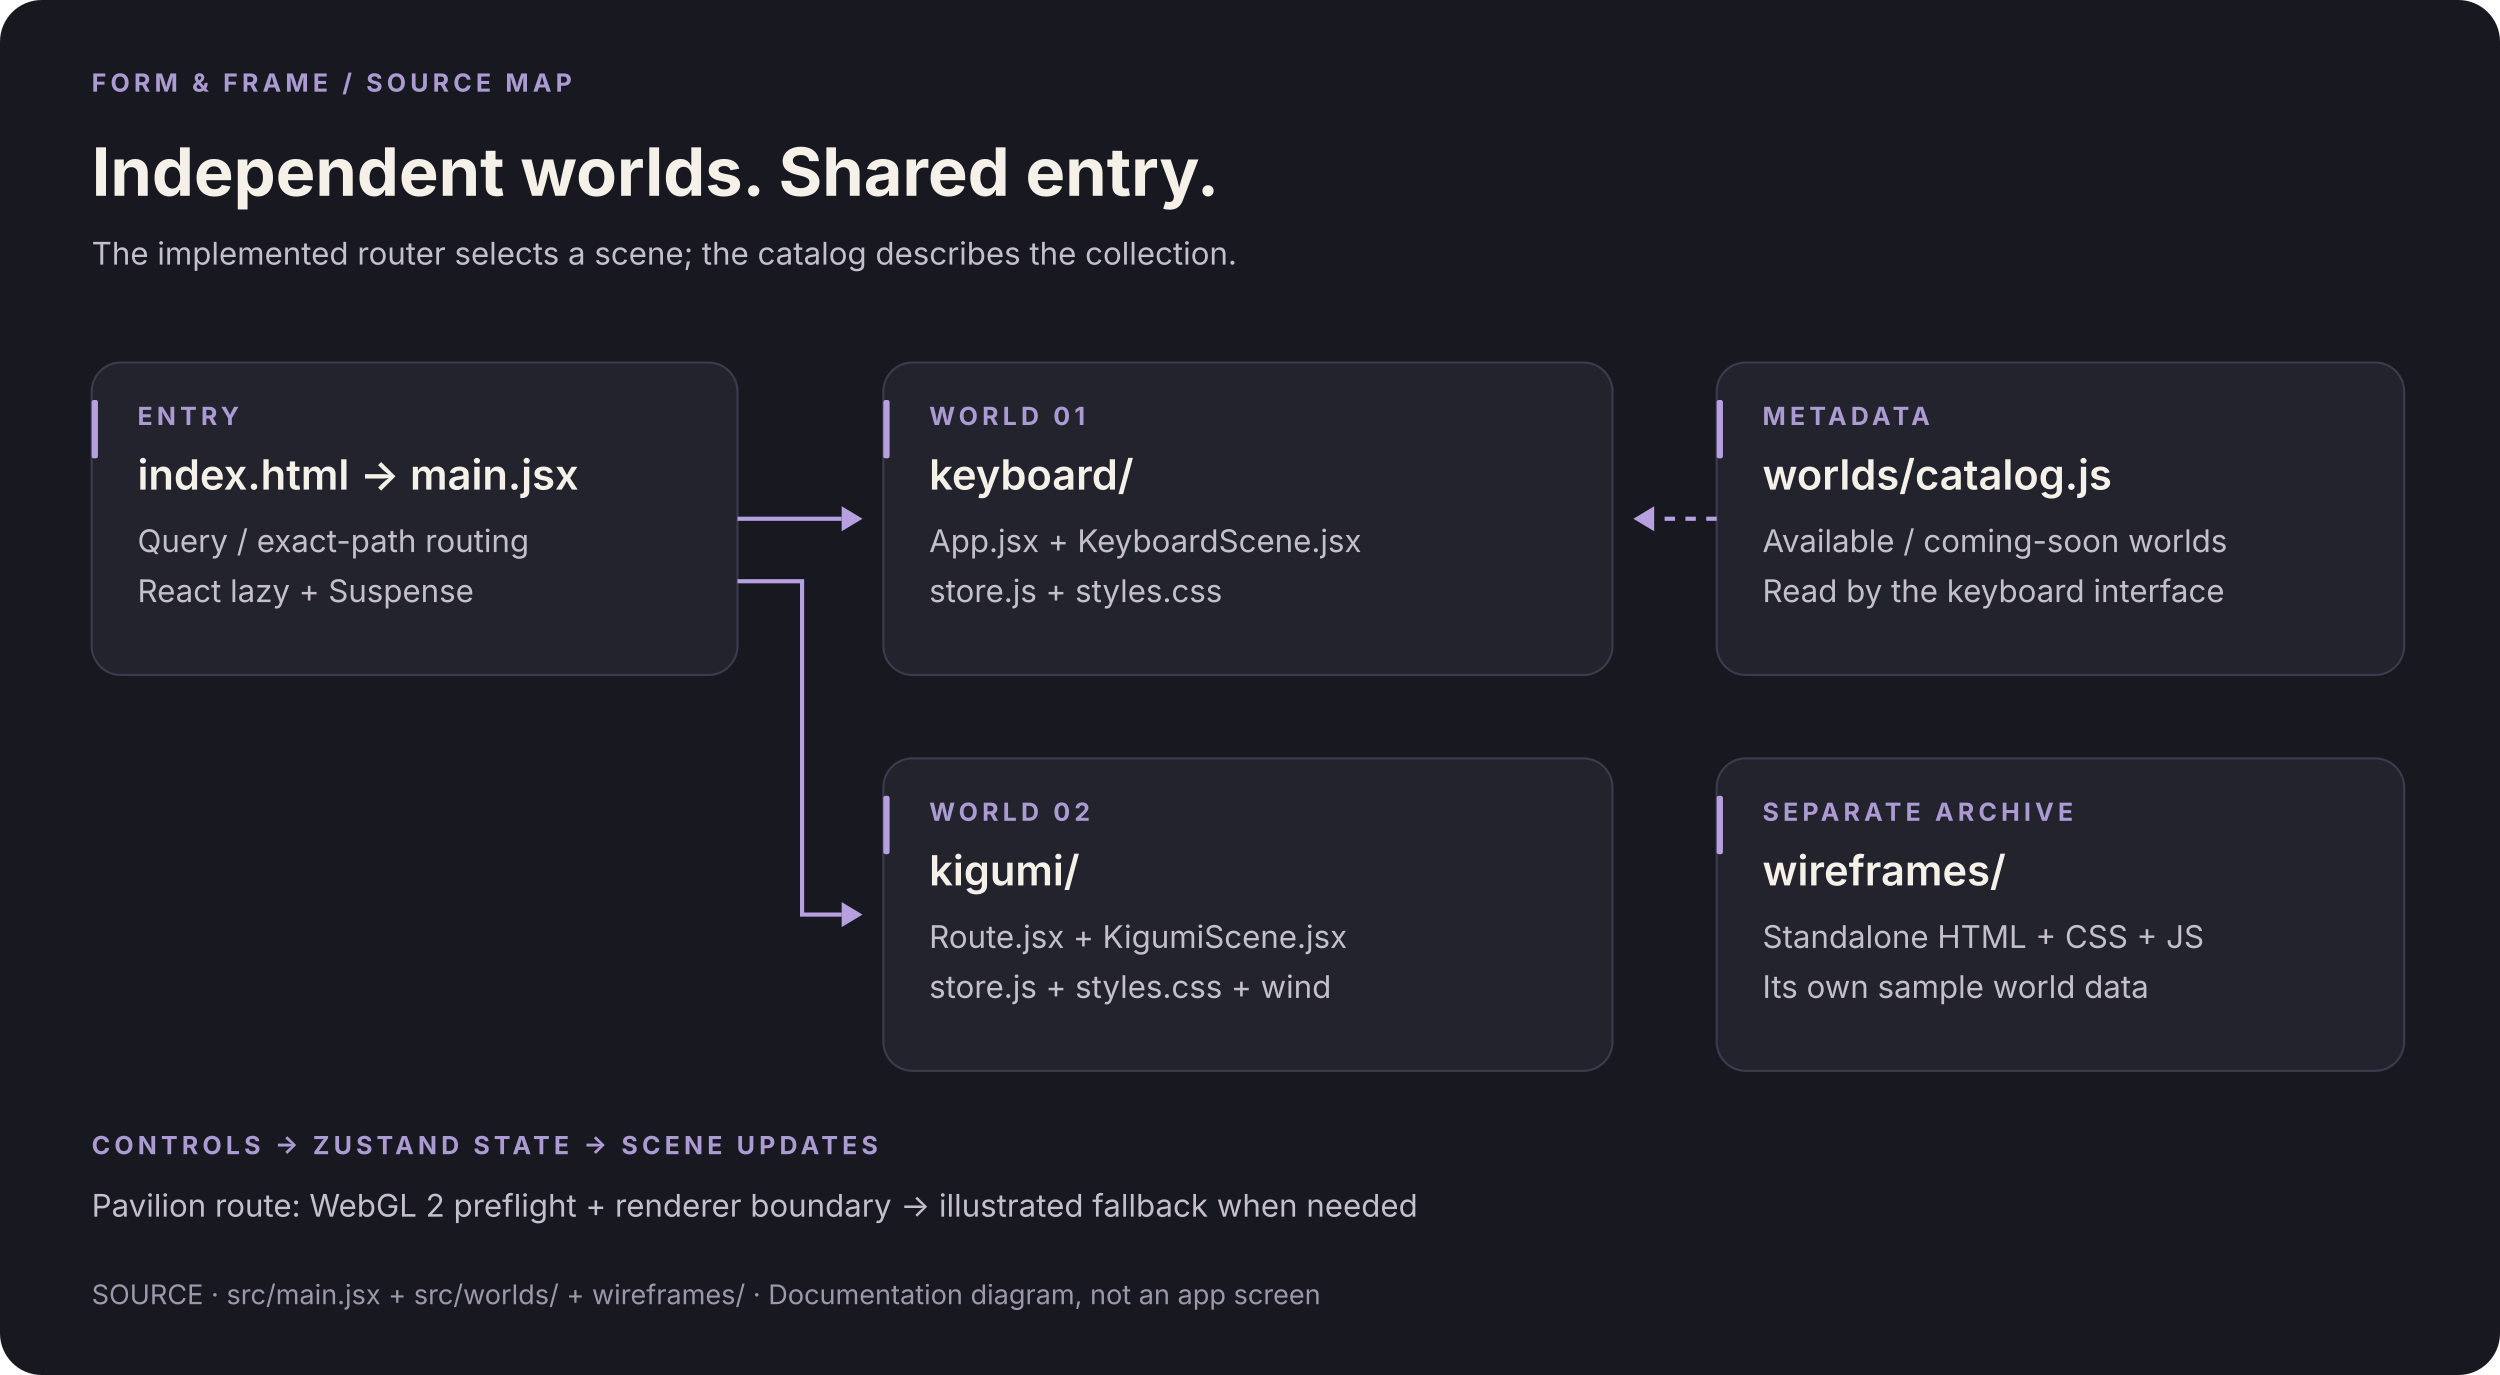
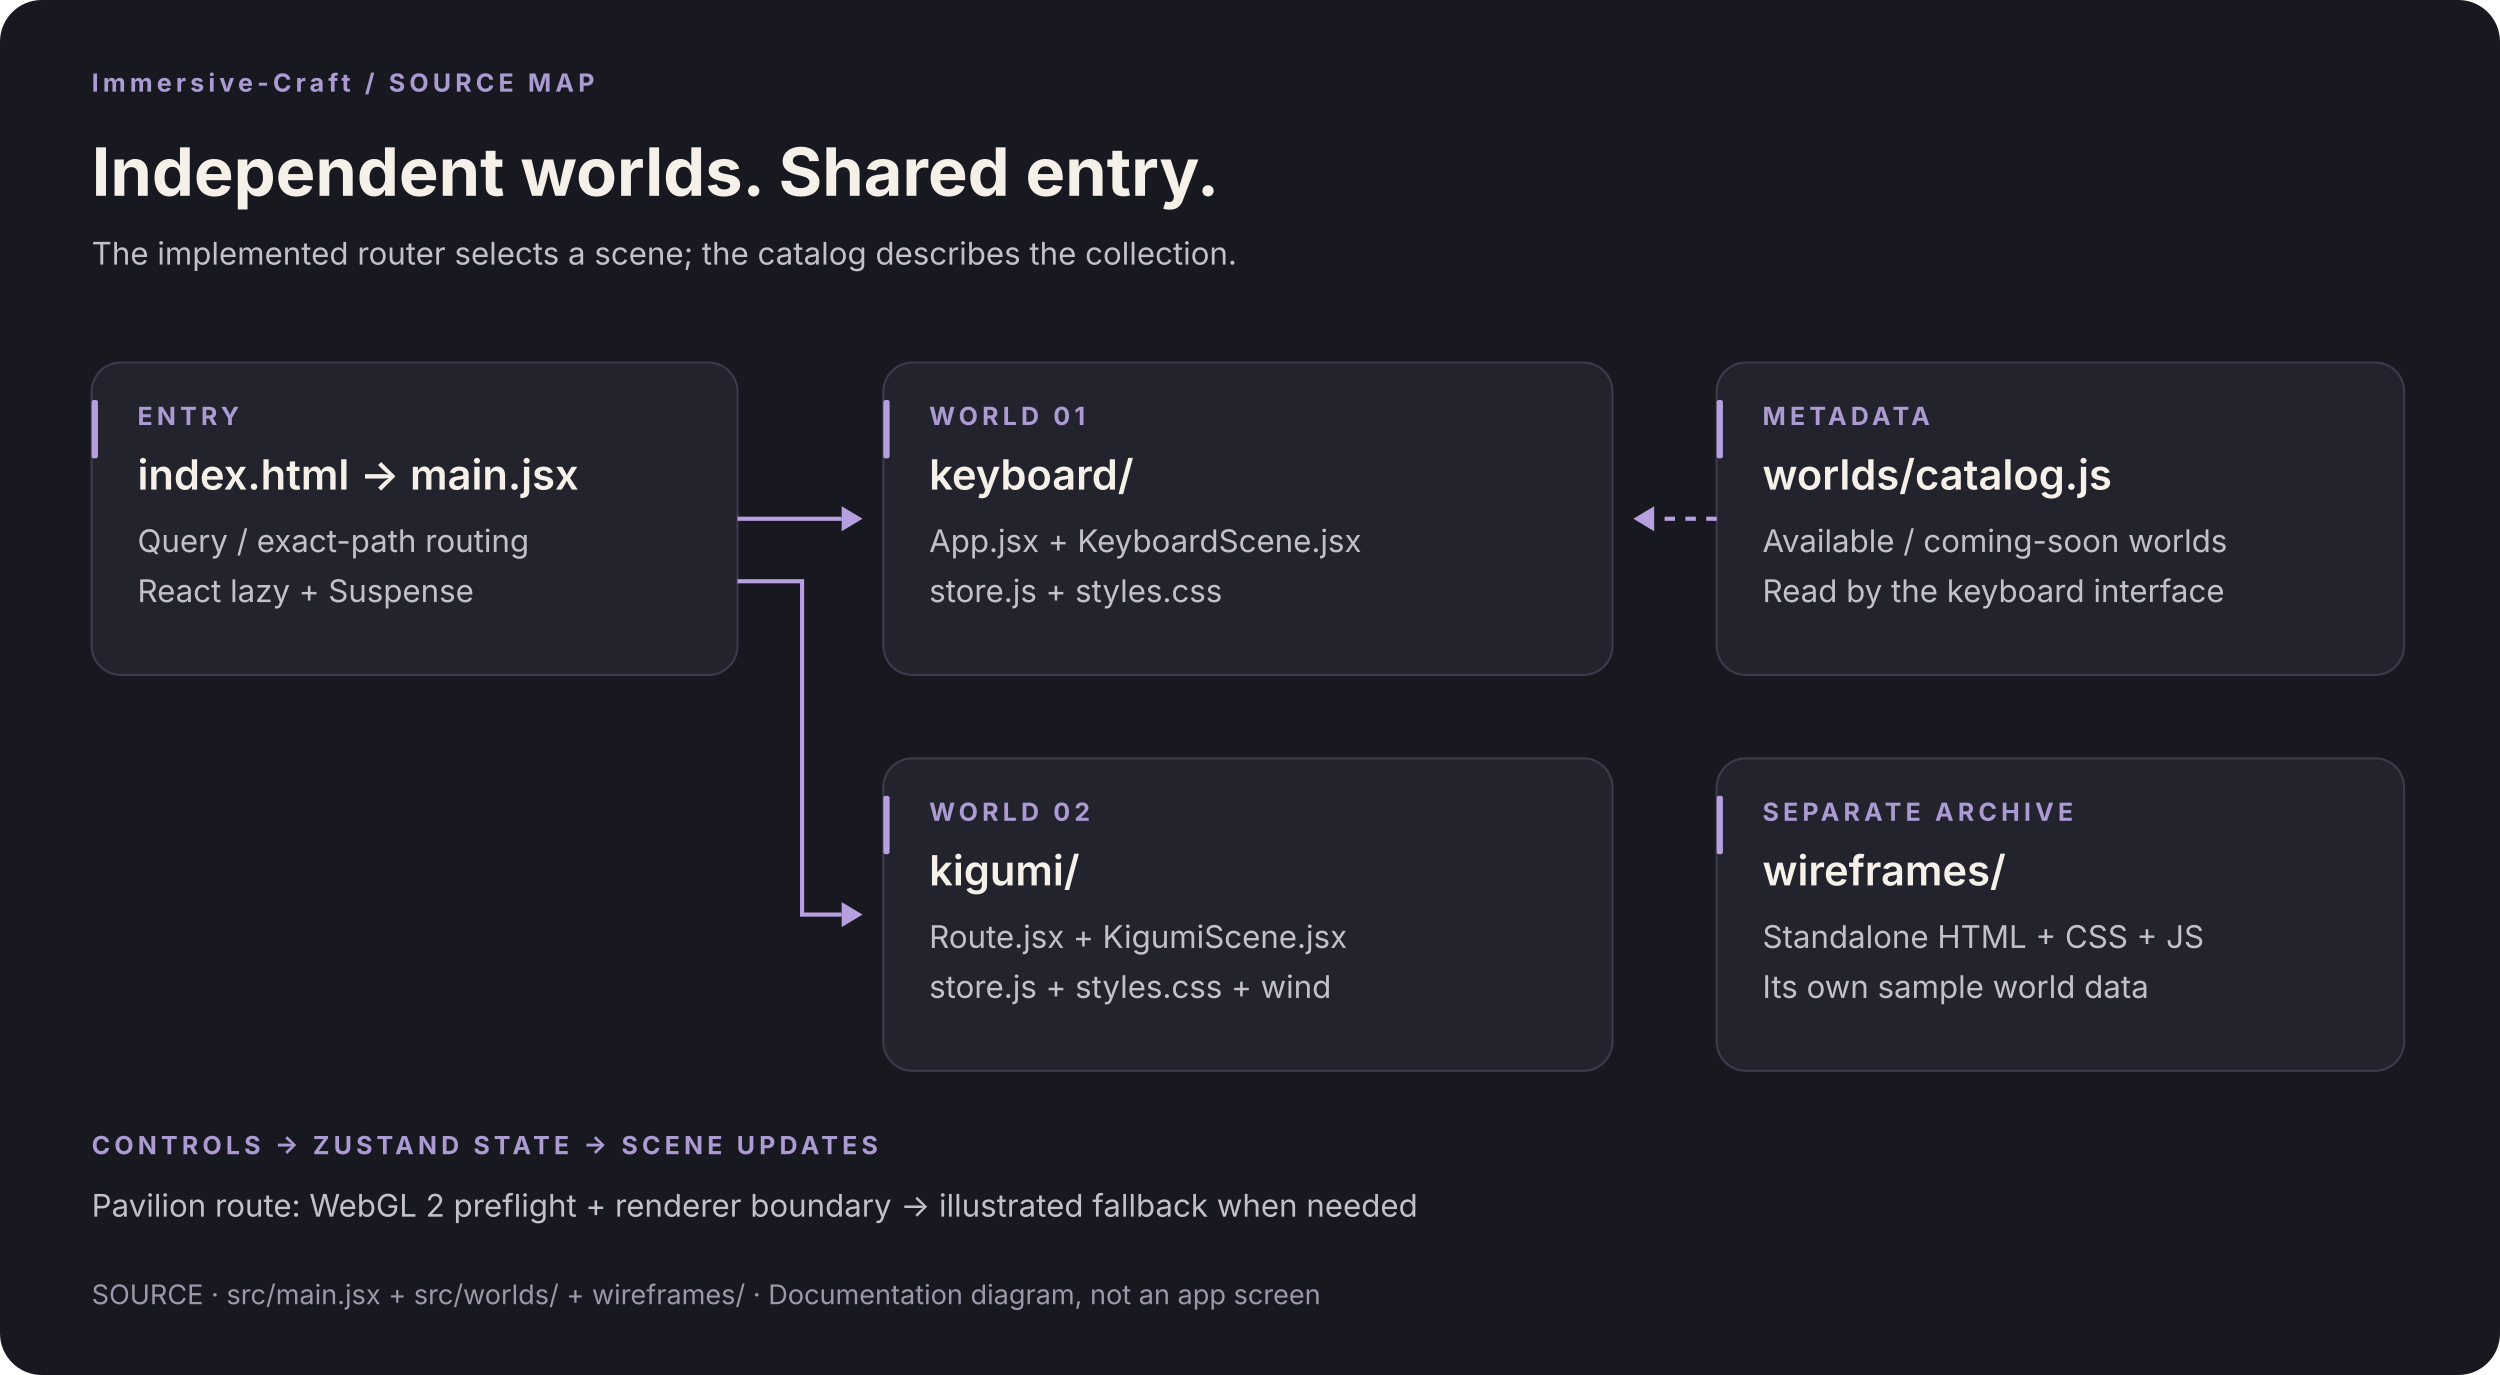
<svg xmlns="http://www.w3.org/2000/svg" width="1200" height="660" viewBox="0 0 1200 660" role="img" aria-labelledby="title desc">
  <rect width="1200" height="660" rx="20" fill="#181820" />
  <style>text{font-family:system-ui,-apple-system,Segoe UI,sans-serif}.k{fill:#ac9bd3;font-size:12px;letter-spacing:2px;font-weight:650}.h{fill:#f5f1e9;font-size:32px;font-weight:650}.t{fill:#f5f1e9;font-size:20px;font-weight:600}.b{fill:#c3c0cb;font-size:15px}.l{fill:#9c97aa;font-size:13px}</style>
-   <text x="44" y="44" class="k">FORM &amp; FRAME  /  SOURCE MAP</text>
+   <text x="44" y="44" class="k">Immersive-Craft  /  SOURCE MAP</text>
  <text x="44" y="94" class="h">Independent worlds. Shared entry.</text>
  <text x="44" y="127" class="b">The implemented router selects a scene; the catalog describes the collection.</text>
  <rect x="44" y="174" width="310" height="150" rx="14" fill="#23232e" stroke="#3e3a4d" />
  <rect x="44" y="192" width="3" height="28" rx="1" fill="#b7a0e0" />
  <text x="66" y="204" class="k">ENTRY</text>
  <text x="66" y="235" class="t">index.html → main.jsx</text>
  <text x="66" y="265" class="b">Query / exact-path routing</text>
  <text x="66" y="289" class="b">React lazy + Suspense</text>
  <rect x="424" y="174" width="350" height="150" rx="14" fill="#23232e" stroke="#3e3a4d" />
  <rect x="424" y="192" width="3" height="28" rx="1" fill="#b7a0e0" />
  <text x="446" y="204" class="k">WORLD 01</text>
  <text x="446" y="235" class="t">keyboard/</text>
  <text x="446" y="265" class="b">App.jsx + KeyboardScene.jsx</text>
  <text x="446" y="289" class="b">store.js + styles.css</text>
  <rect x="424" y="364" width="350" height="150" rx="14" fill="#23232e" stroke="#3e3a4d" />
  <rect x="424" y="382" width="3" height="28" rx="1" fill="#b7a0e0" />
  <text x="446" y="394" class="k">WORLD 02</text>
  <text x="446" y="425" class="t">kigumi/</text>
  <text x="446" y="455" class="b">Route.jsx + KigumiScene.jsx</text>
  <text x="446" y="479" class="b">store.js + styles.css + wind</text>
  <rect x="824" y="174" width="330" height="150" rx="14" fill="#23232e" stroke="#3e3a4d" />
  <rect x="824" y="192" width="3" height="28" rx="1" fill="#b7a0e0" />
  <text x="846" y="204" class="k">METADATA</text>
  <text x="846" y="235" class="t">worlds/catalog.js</text>
  <text x="846" y="265" class="b">Available / coming-soon worlds</text>
  <text x="846" y="289" class="b">Read by the keyboard interface</text>
  <rect x="824" y="364" width="330" height="150" rx="14" fill="#23232e" stroke="#3e3a4d" />
  <rect x="824" y="382" width="3" height="28" rx="1" fill="#b7a0e0" />
  <text x="846" y="394" class="k">SEPARATE ARCHIVE</text>
  <text x="846" y="425" class="t">wireframes/</text>
  <text x="846" y="455" class="b">Standalone HTML + CSS + JS</text>
  <text x="846" y="479" class="b">Its own sample world data</text>
  <g fill="none" stroke="#b7a0e0" stroke-width="2">
    <path d="M354 249 H404" />
    <path d="M354 279 H385 V439 H404" />
    <path d="M824 249 H794" stroke-dasharray="5 5" />
  </g>
  <g fill="#b7a0e0">
    <path d="M414 249 l-10 -6 v12z" />
    <path d="M414 439 l-10 -6 v12z" />
    <path d="M784 249 l10 -6 v12z" />
  </g>
  <text x="44" y="554" class="k">CONTROLS → ZUSTAND STATE → SCENE UPDATES</text>
  <text x="44" y="584" class="b">Pavilion route: WebGL 2 preflight + renderer boundary → illustrated fallback when needed</text>
  <text x="44" y="626" class="l">SOURCE  ·  src/main.jsx + src/worlds/ + wireframes/  ·  Documentation diagram, not an app screen</text>
</svg>
